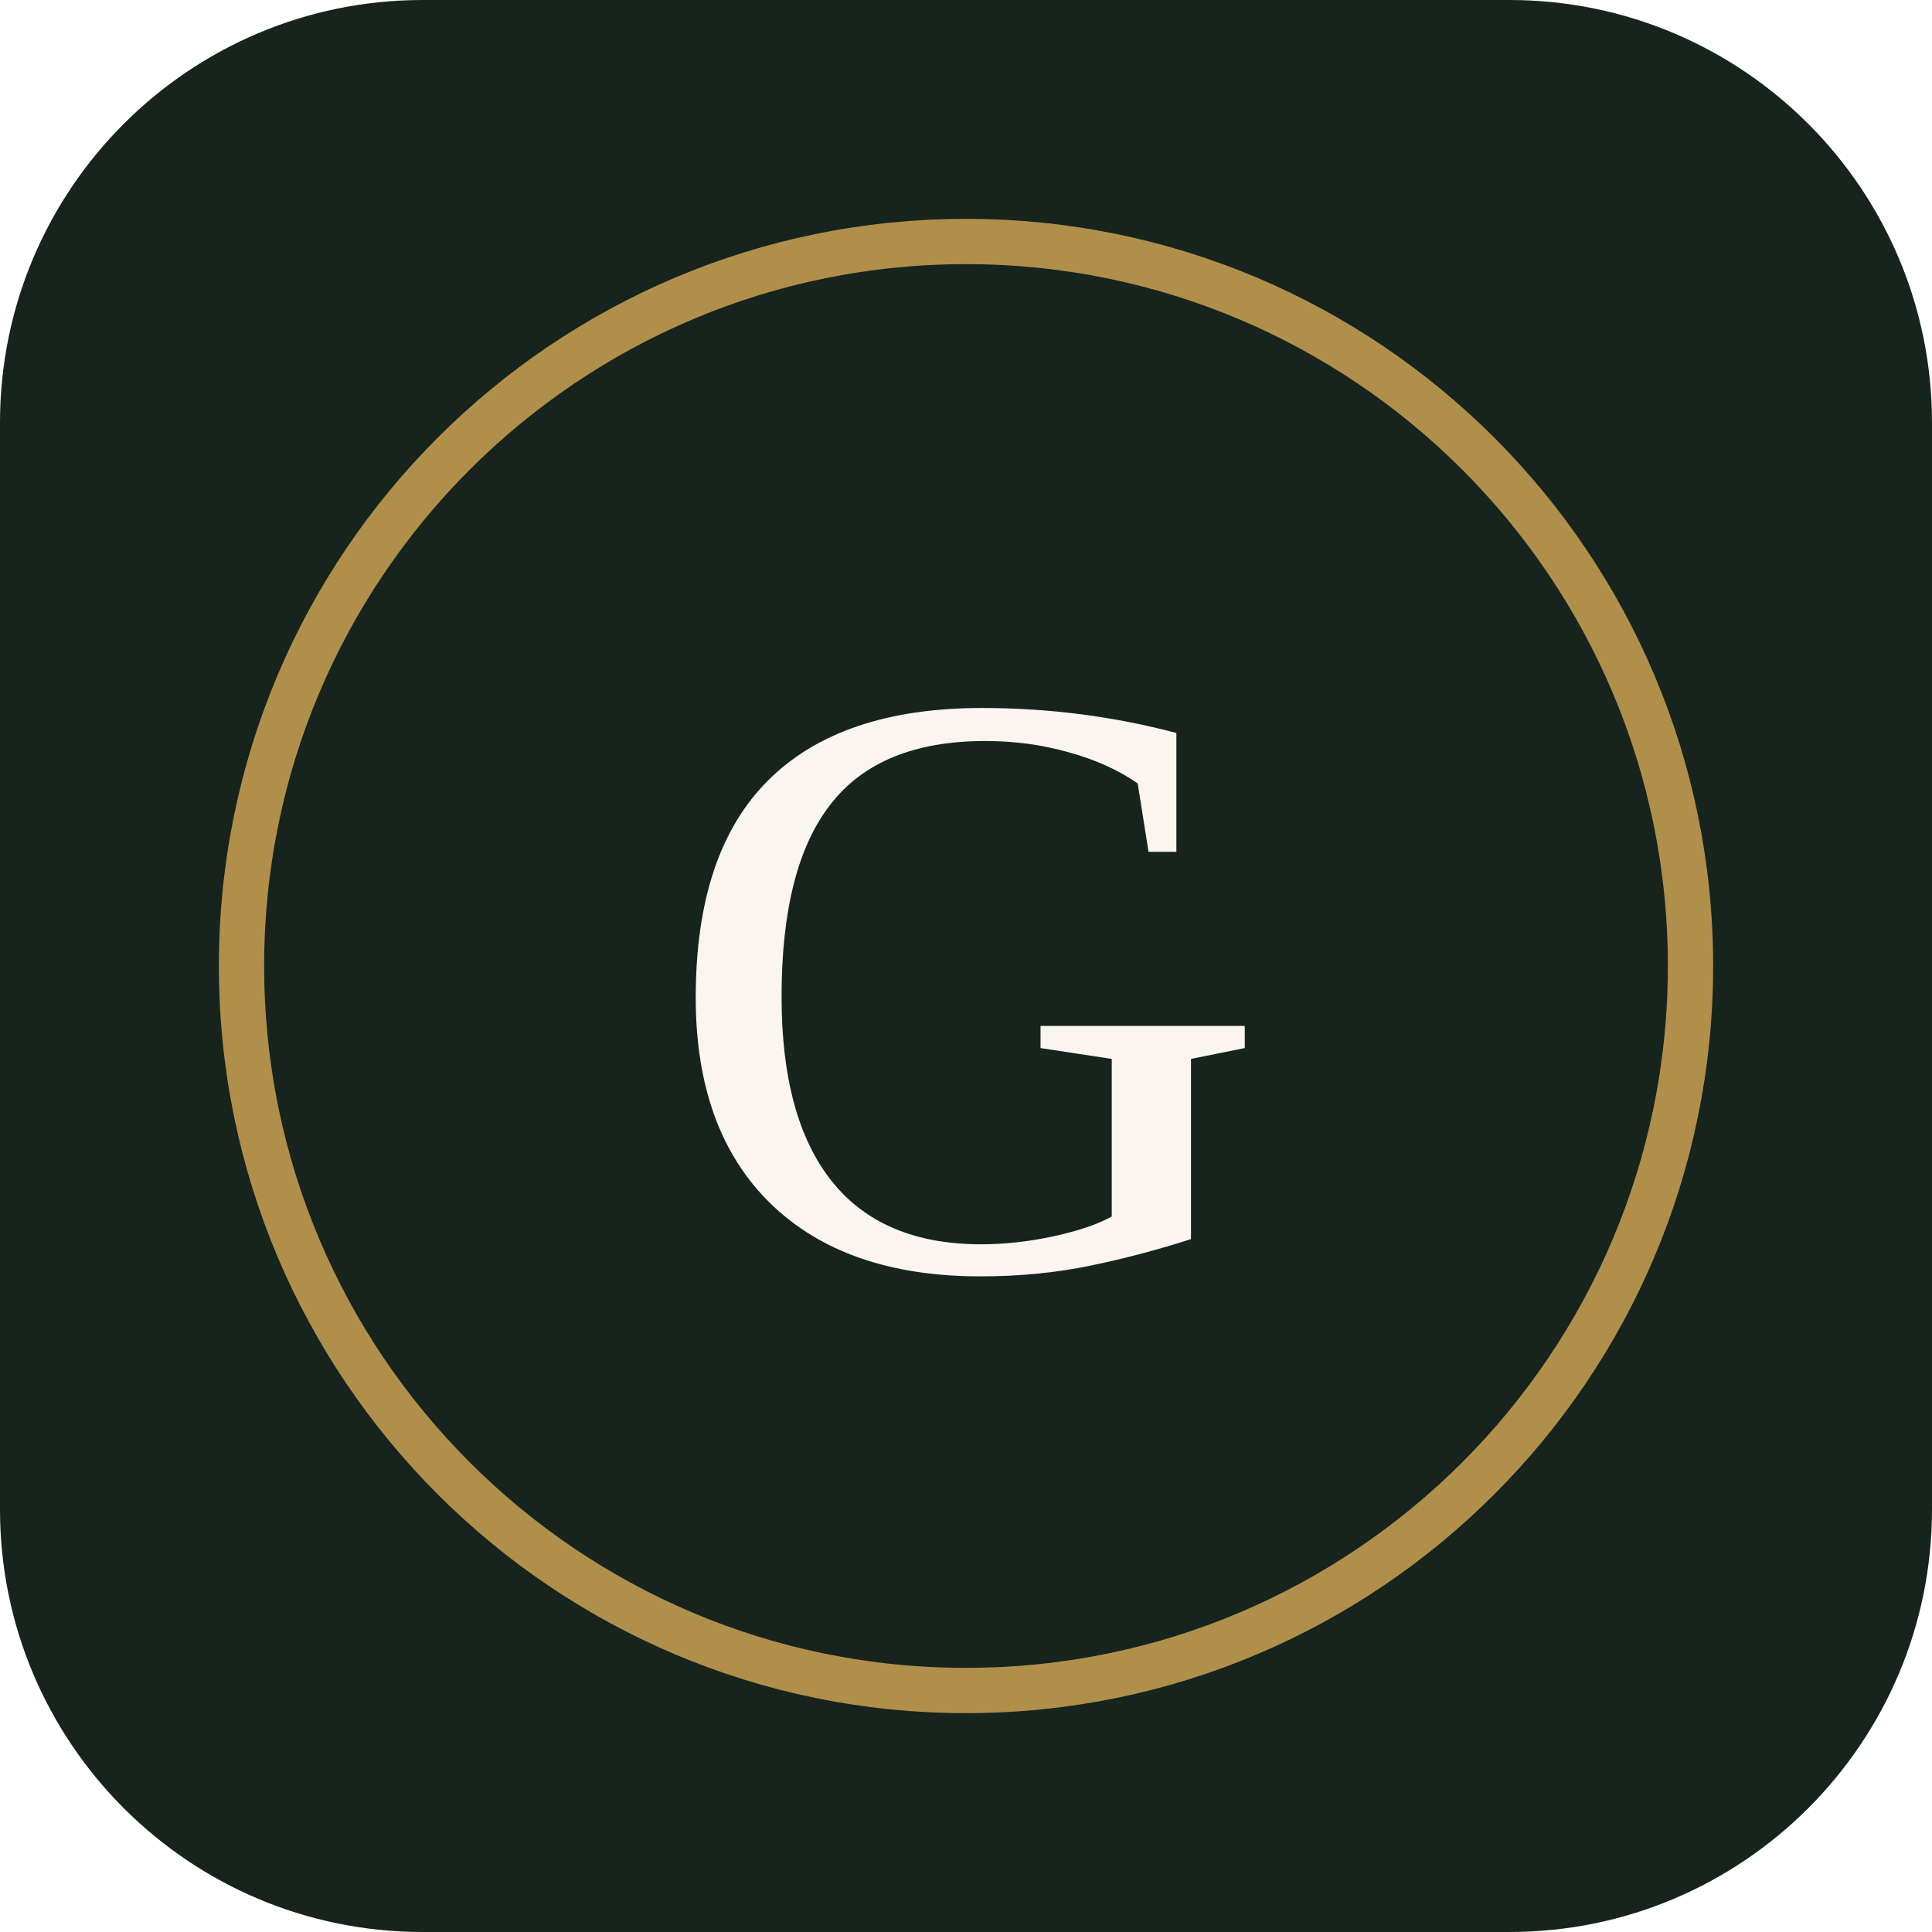
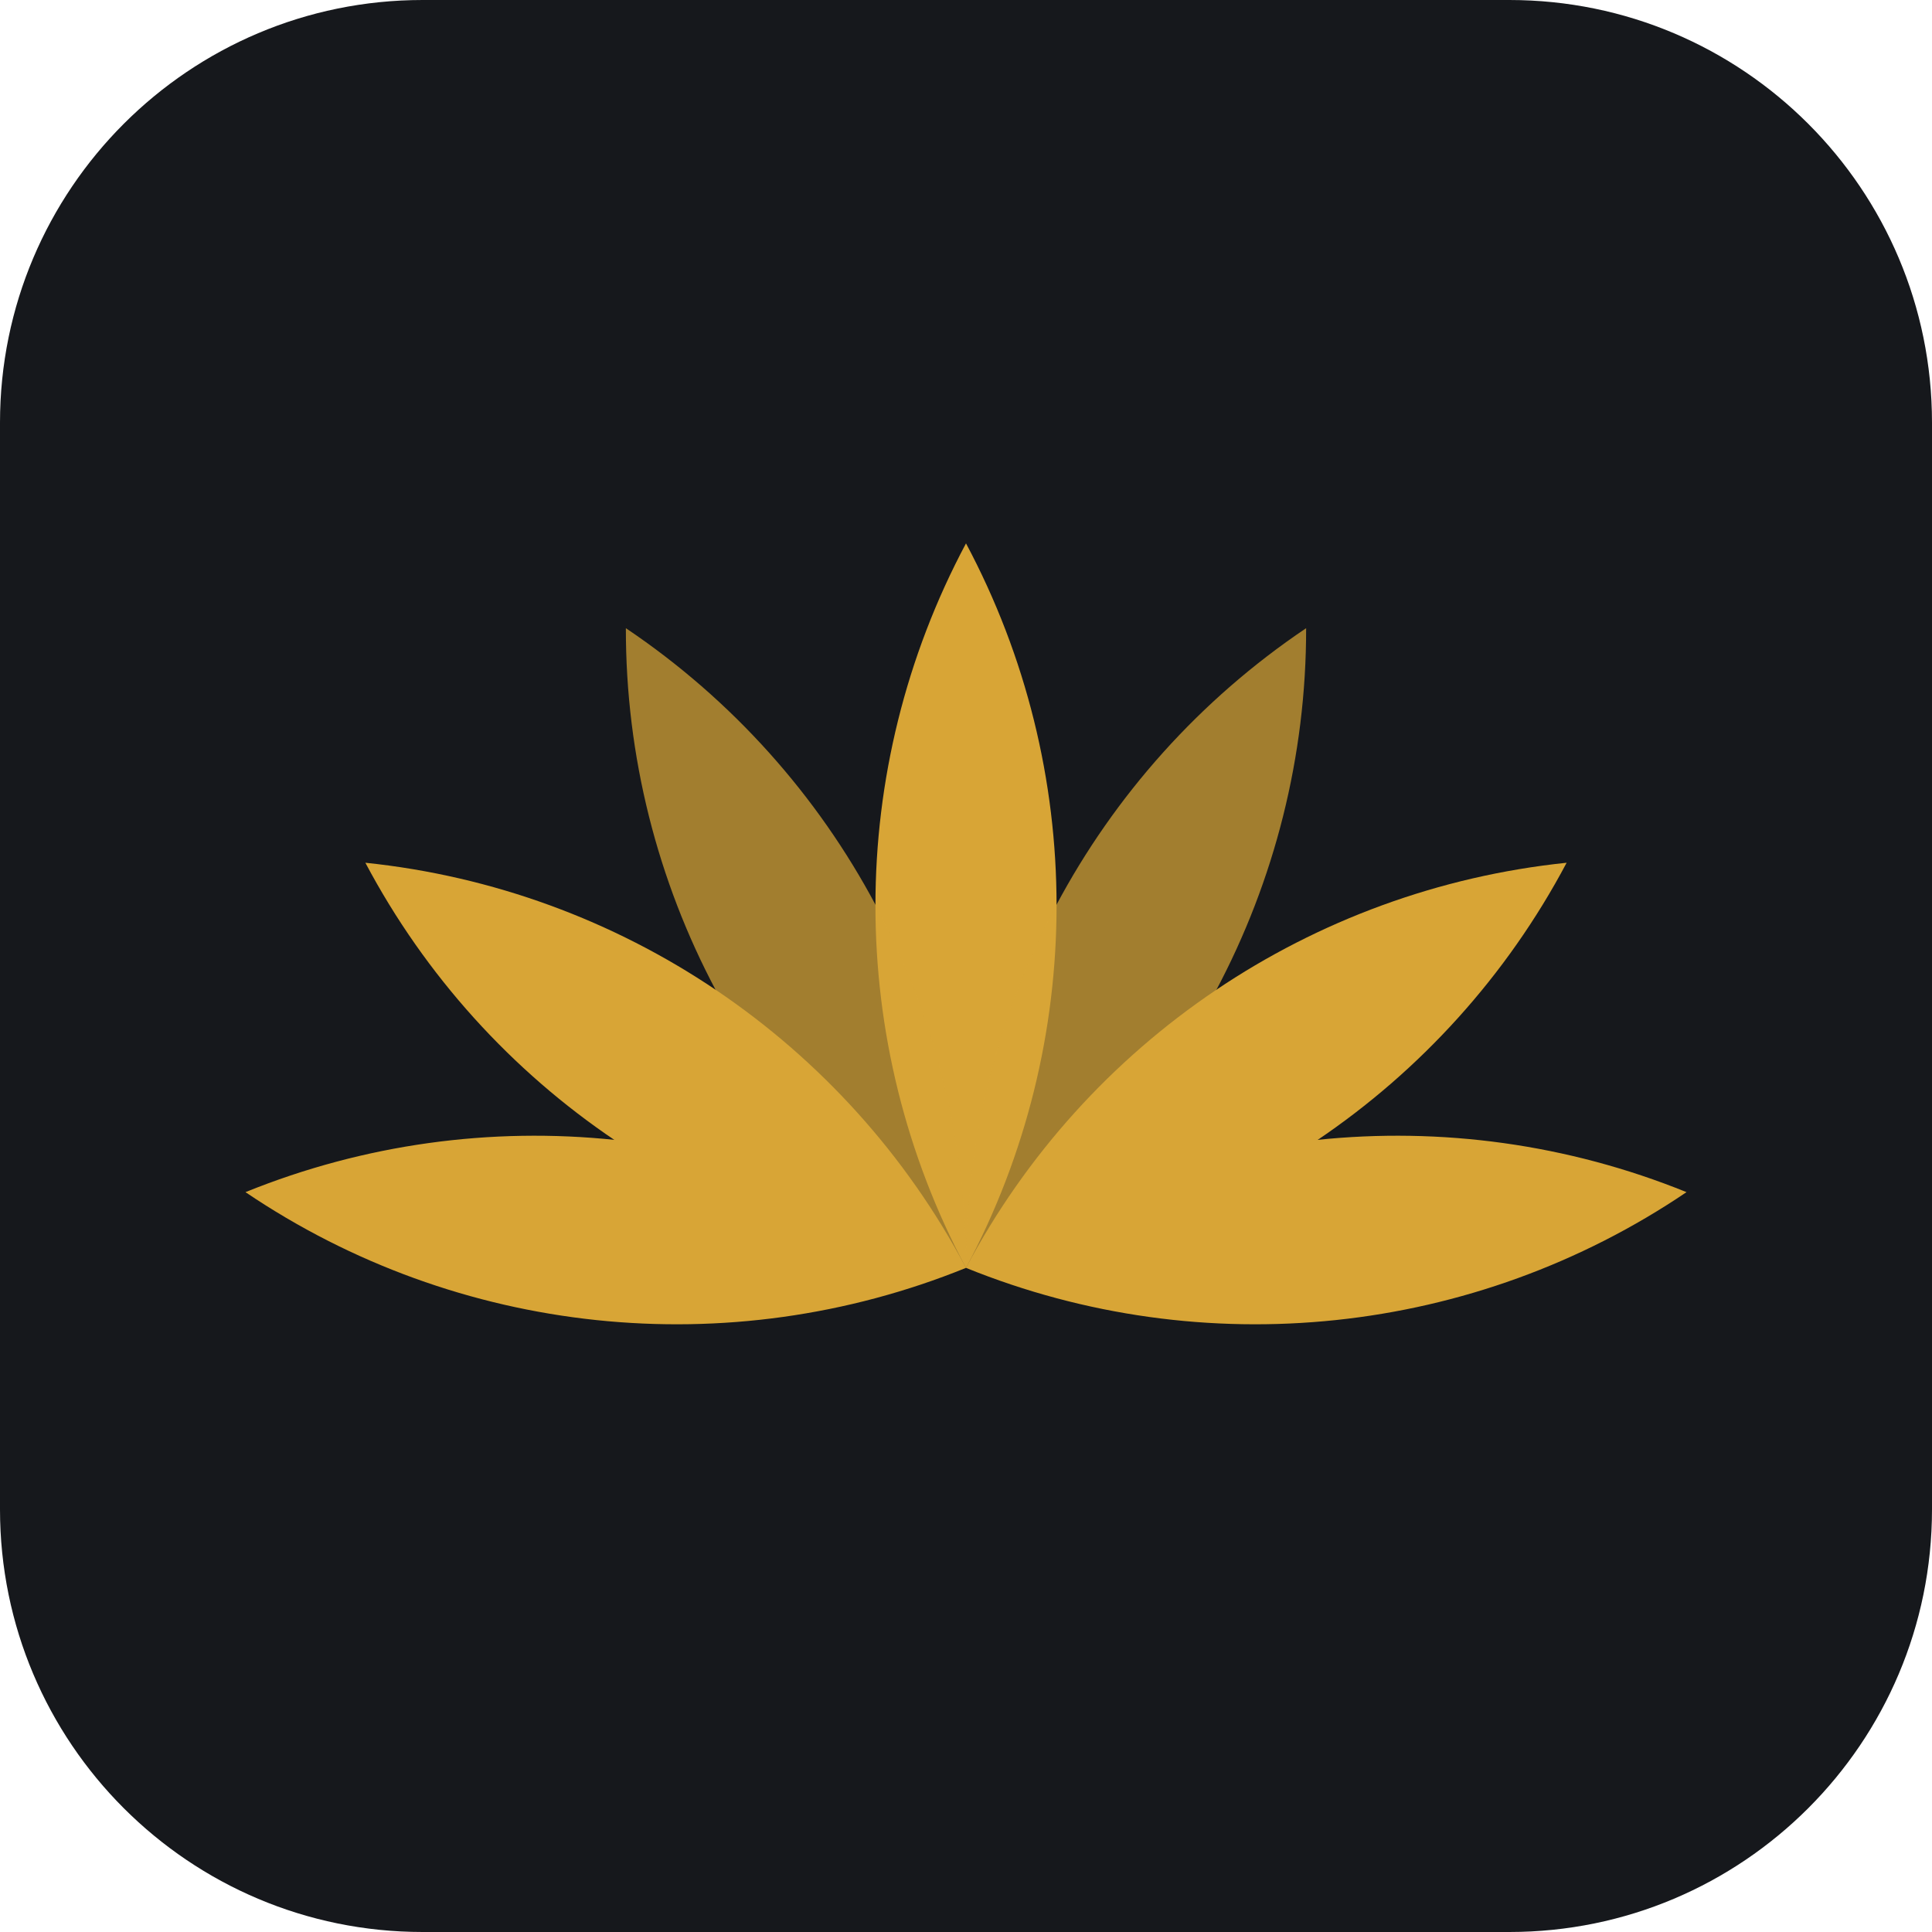
<svg xmlns="http://www.w3.org/2000/svg" viewBox="0 0 64 64">
-   <rect width="64" height="64" rx="14" fill="#16241d" />
-   <circle cx="32" cy="32" r="24" fill="none" stroke="#b08f4b" stroke-width="1.5" />
-   <text x="32" y="42" text-anchor="middle" font-family="Georgia, 'Times New Roman', serif" font-size="28" fill="#faf6ef">G</text>
+   <rect width="64" height="64" rx="14" fill="#16181c" />
+   <g fill="#d8a536" transform="translate(0 12)">
+     <path d="M32 30C28 22.5 28 13.5 32 6C36 13.5 36 22.5 32 30Z" />
+     <path d="M32 30C28 22.5 28 13.5 32 6C36 13.5 36 22.5 32 30Z" opacity="0.72" transform="rotate(-28 32 30)" />
+     <path d="M32 30C28 22.5 28 13.5 32 6C36 13.5 36 22.5 32 30Z" opacity="0.72" transform="rotate(28 32 30)" />
+     <path d="M32 30C28 22.5 28 13.5 32 6C36 13.5 36 22.5 32 30Z" transform="rotate(-56 32 30)" />
+     <path d="M32 30C28 22.5 28 13.5 32 6C36 13.5 36 22.5 32 30Z" transform="rotate(56 32 30)" />
+     <path d="M32 30C28 22.5 28 13.5 32 6C36 13.5 36 22.5 32 30Z" transform="rotate(-84 32 30)" />
+     <path d="M32 30C28 22.5 28 13.5 32 6C36 13.5 36 22.5 32 30Z" transform="rotate(84 32 30)" />
+   </g>
</svg>
